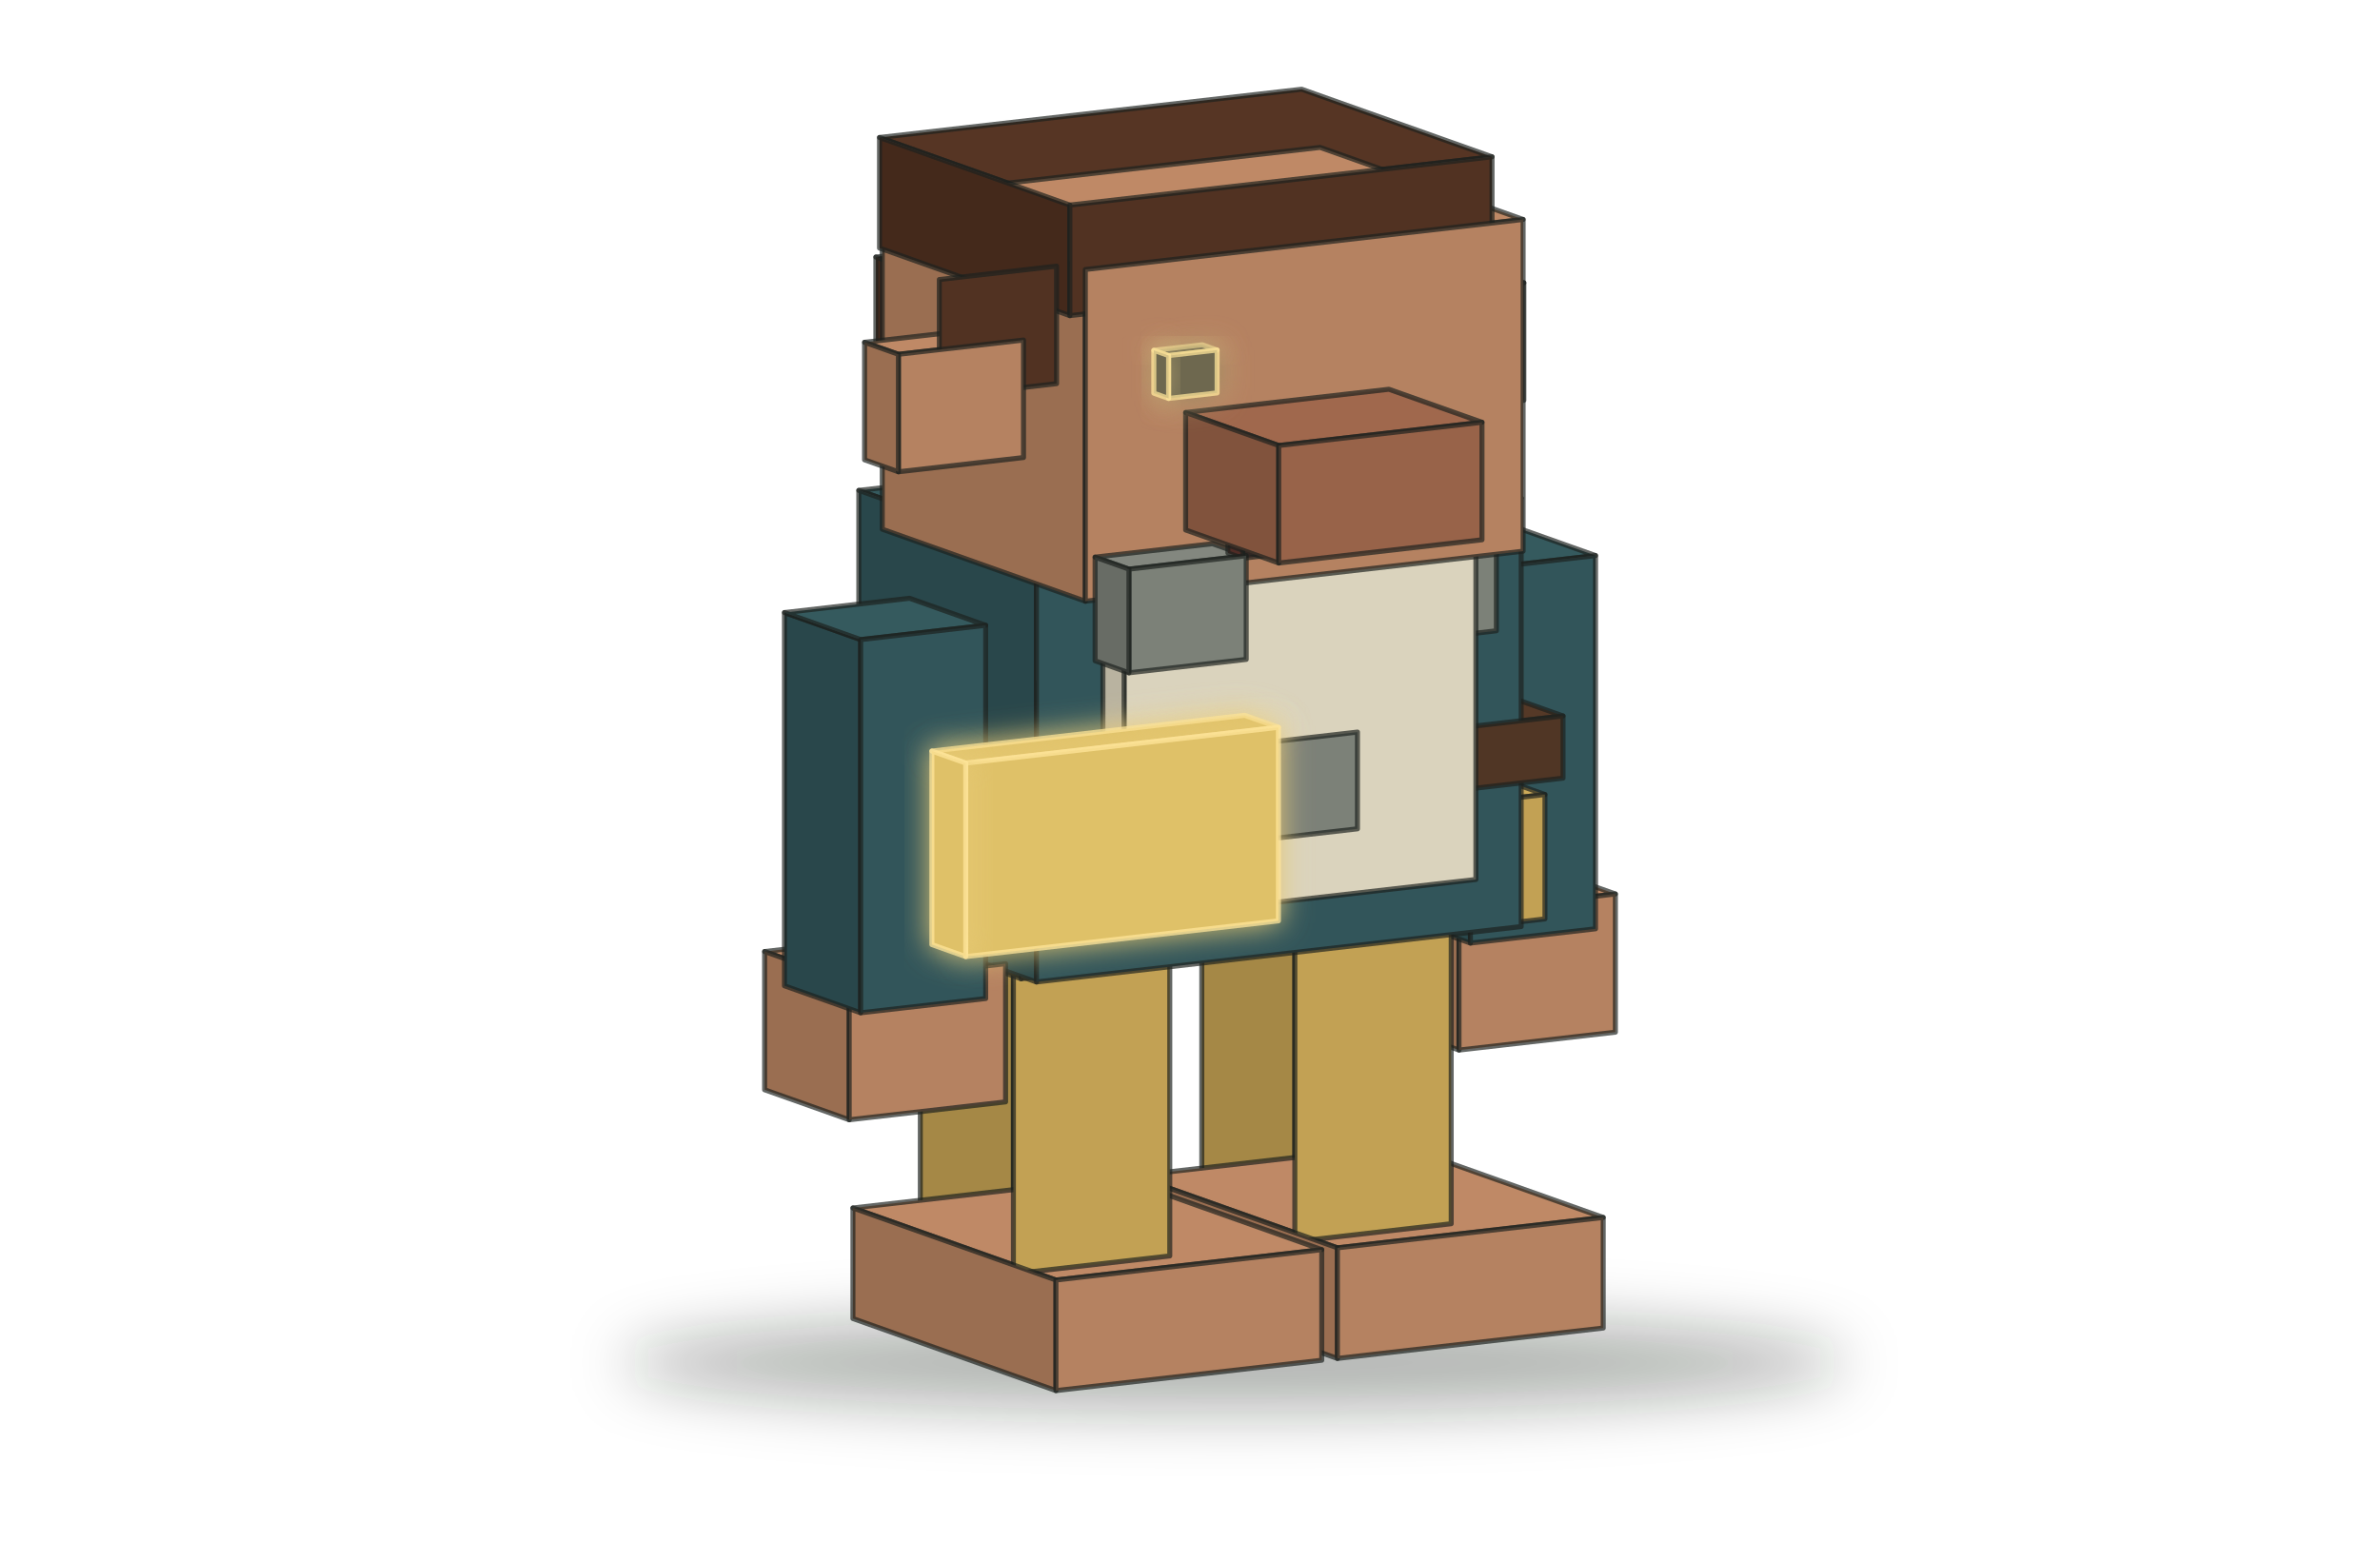
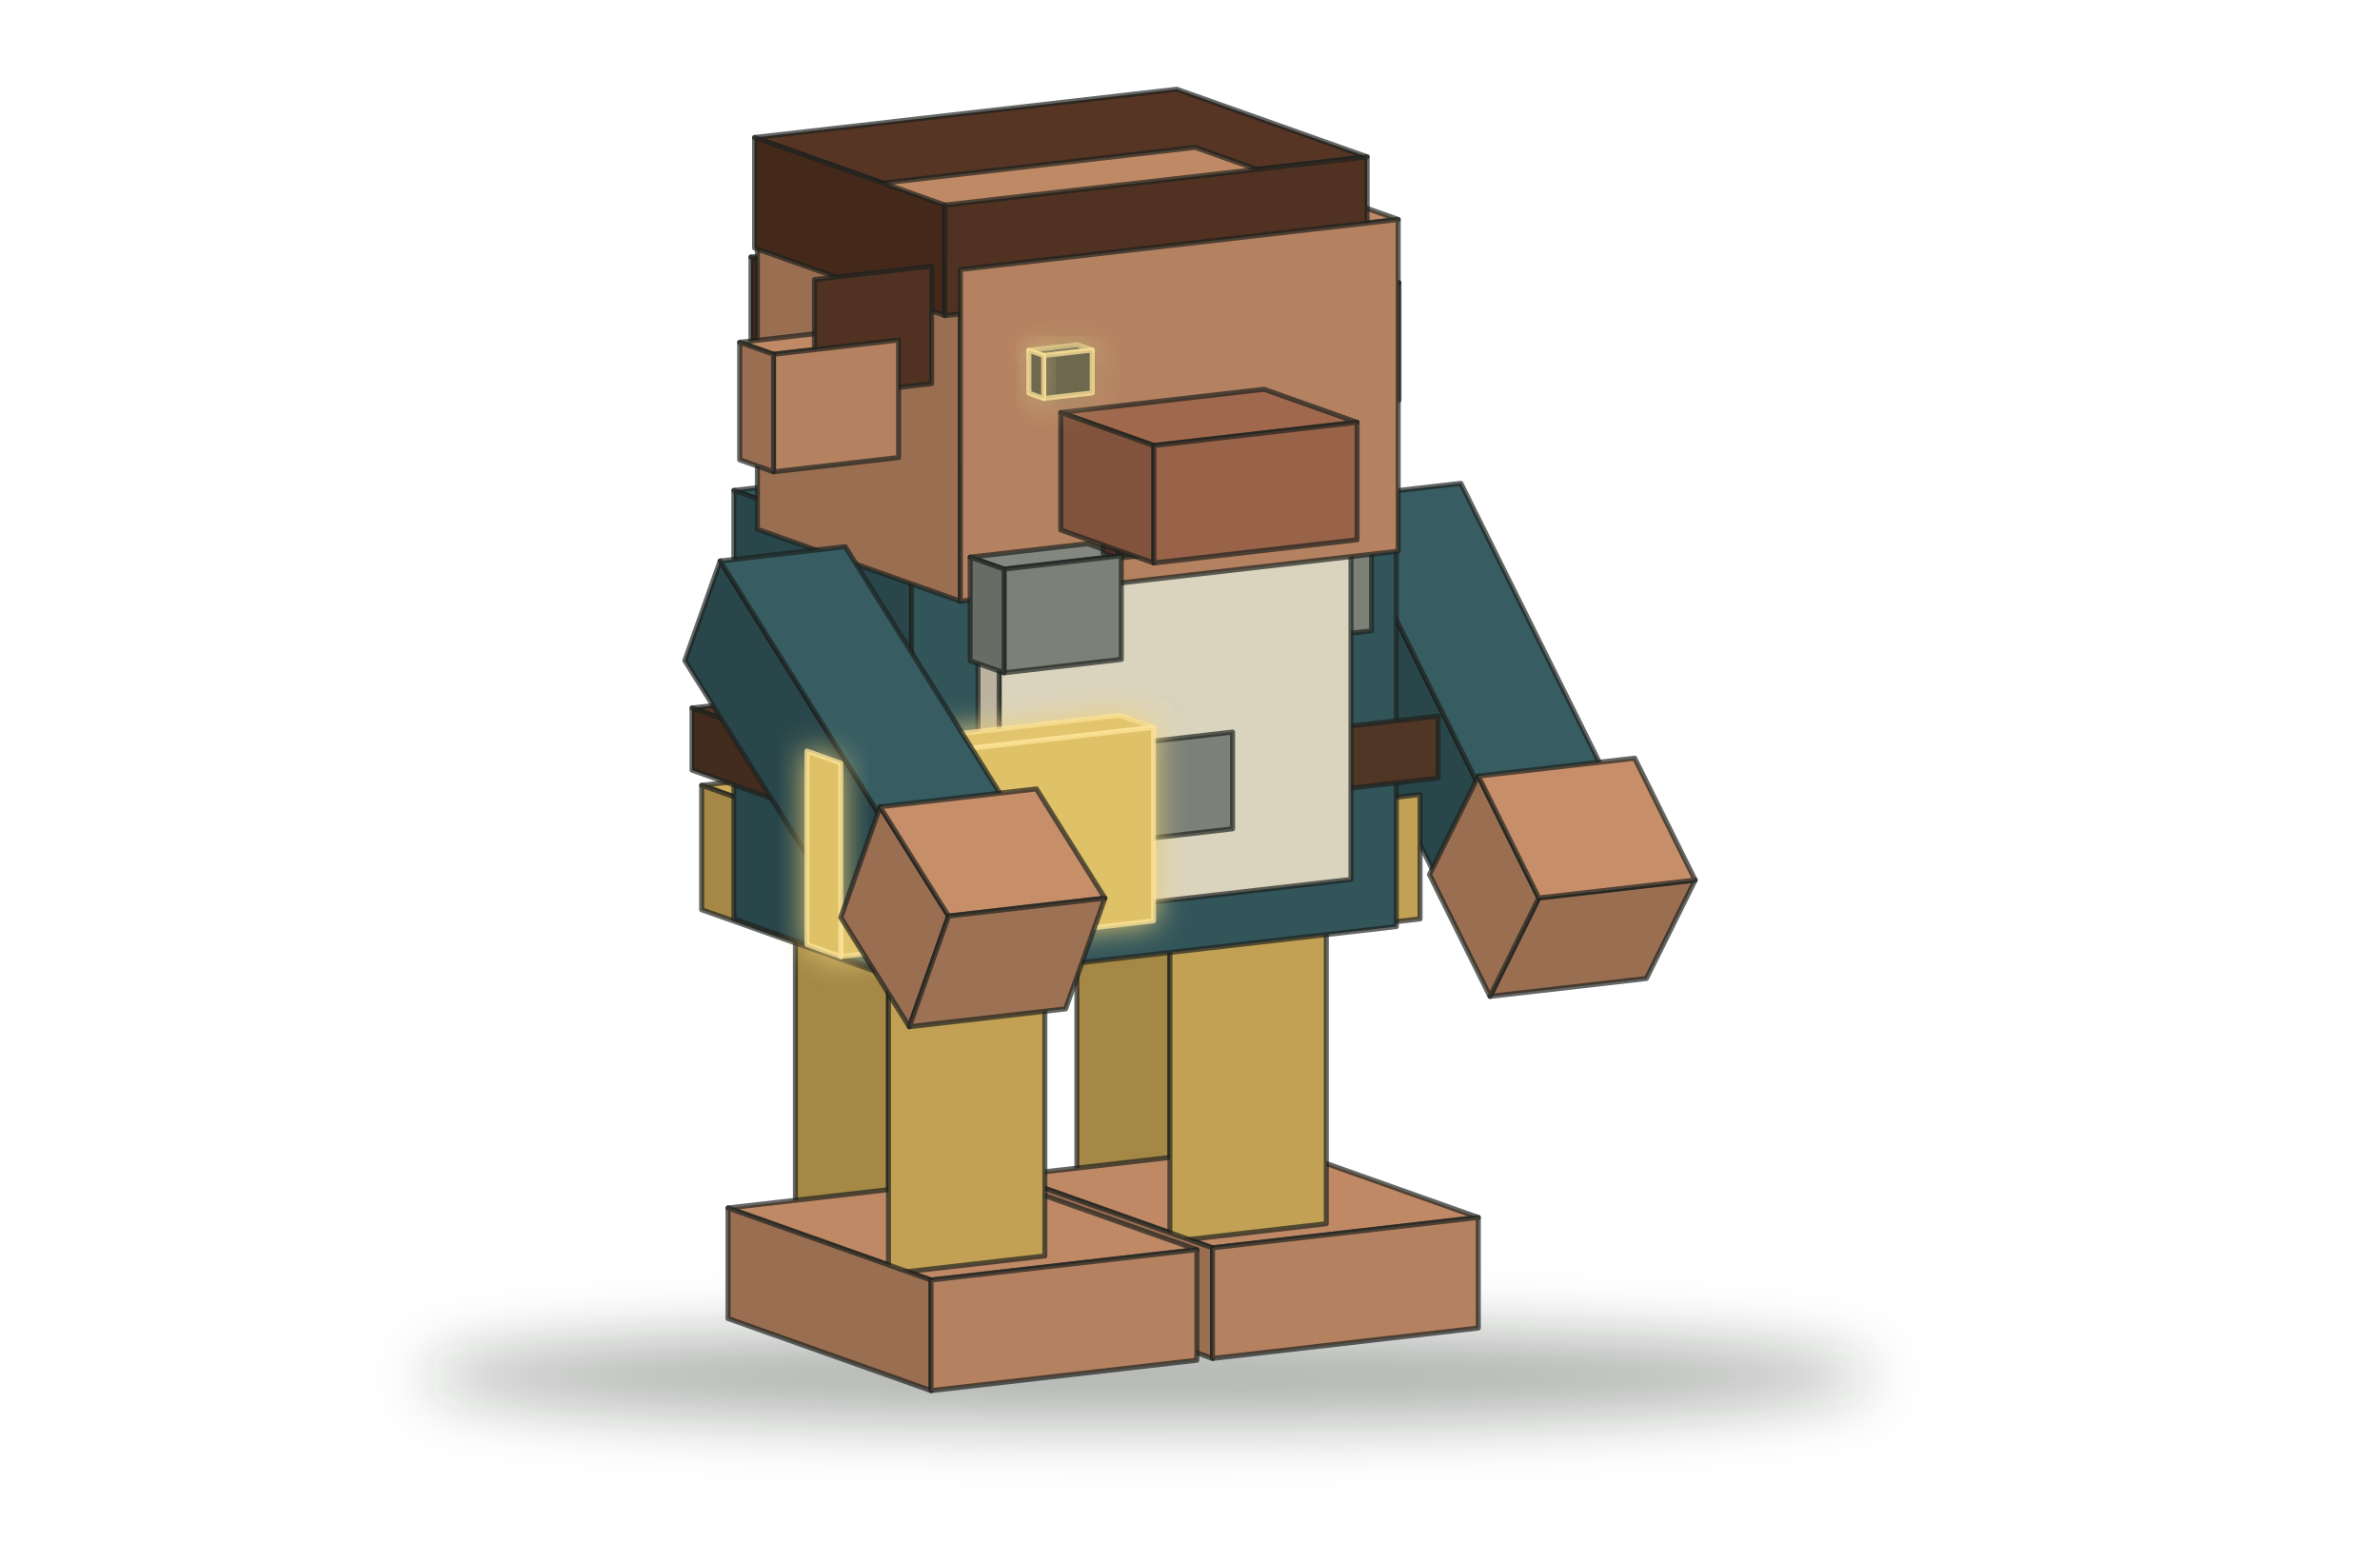
<svg xmlns="http://www.w3.org/2000/svg" width="640" height="420" viewBox="0 0 640 420" role="img" aria-labelledby="portrait-title">
  <defs>
    <filter id="portrait-glow" x="-80%" y="-80%" width="260%" height="260%">
      <feGaussianBlur stdDeviation="4" result="blur" />
      <feMerge>
        <feMergeNode in="blur" />
        <feMergeNode in="SourceGraphic" />
      </feMerge>
    </filter>
    <filter id="portrait-shadow" x="-40%" y="-80%" width="180%" height="260%">
      <feGaussianBlur stdDeviation="8" />
    </filter>
  </defs>
-   <ellipse cx="331.94" cy="366.50" rx="164.72" ry="13" fill="#0c120f" opacity=".32" filter="url(#portrait-shadow)" />
+   <ellipse cx="308.60" cy="370.14" rx="195.62" ry="13" fill="#0c120f" opacity=".32" filter="url(#portrait-shadow)" />
  <g>
-     <polygon points="434.39,240.43 411.64,232.35 369.59,237.16 392.34,245.23" fill="#bf8966" stroke="#1c211e" stroke-opacity=".68" stroke-width="1.35" stroke-linejoin="round" vector-effect="non-scaling-stroke" />
-     <polygon points="392.34,282.41 392.34,245.23 369.59,237.16 369.59,274.34" fill="#9a6e51" stroke="#1c211e" stroke-opacity=".68" stroke-width="1.35" stroke-linejoin="round" vector-effect="non-scaling-stroke" />
-     <polygon points="434.39,277.60 434.39,240.43 392.34,245.23 392.34,282.41" fill="#b58261" stroke="#1c211e" stroke-opacity=".68" stroke-width="1.35" stroke-linejoin="round" vector-effect="non-scaling-stroke" />
-     <polygon points="395.41,253.64 395.41,153.27 374.94,146.00 374.94,246.38" fill="#29474b" stroke="#1c211e" stroke-opacity=".68" stroke-width="1.35" stroke-linejoin="round" vector-effect="non-scaling-stroke" />
-     <polygon points="429.05,149.42 408.57,142.15 374.94,146.00 395.41,153.27" fill="#355a5e" stroke="#1c211e" stroke-opacity=".68" stroke-width="1.35" stroke-linejoin="round" vector-effect="non-scaling-stroke" />
-     <polygon points="390.24,239.90 365.22,231.02 323.17,235.82 348.19,244.71" fill="#ccaa59" stroke="#1c211e" stroke-opacity=".68" stroke-width="1.35" stroke-linejoin="round" vector-effect="non-scaling-stroke" />
-     <polygon points="429.05,249.80 429.05,149.42 395.41,153.27 395.41,253.64" fill="#32555a" stroke="#1c211e" stroke-opacity=".68" stroke-width="1.35" stroke-linejoin="round" vector-effect="non-scaling-stroke" />
-     <polygon points="348.19,333.93 348.19,244.71 323.17,235.82 323.17,325.05" fill="#a58846" stroke="#1c211e" stroke-opacity=".68" stroke-width="1.35" stroke-linejoin="round" vector-effect="non-scaling-stroke" />
-     <polygon points="431.12,327.43 376.52,308.05 305.04,316.23 359.64,335.60" fill="#bf8966" stroke="#1c211e" stroke-opacity=".68" stroke-width="1.35" stroke-linejoin="round" vector-effect="non-scaling-stroke" />
-     <polygon points="390.24,329.12 390.24,239.90 348.19,244.71 348.19,333.93" fill="#c2a154" stroke="#1c211e" stroke-opacity=".68" stroke-width="1.35" stroke-linejoin="round" vector-effect="non-scaling-stroke" />
-     <polygon points="359.64,365.35 359.64,335.60 305.04,316.23 305.04,345.97" fill="#9a6e51" stroke="#1c211e" stroke-opacity=".68" stroke-width="1.35" stroke-linejoin="round" vector-effect="non-scaling-stroke" />
-     <polygon points="409.78,76.06 400.68,72.83 367.04,76.68 376.14,79.91" fill="#bf8966" stroke="#1c211e" stroke-opacity=".68" stroke-width="1.35" stroke-linejoin="round" vector-effect="non-scaling-stroke" />
-     <polygon points="397.65,58.60 380.59,52.54 349.05,56.15 366.11,62.20" fill="#563524" stroke="#1c211e" stroke-opacity=".68" stroke-width="1.35" stroke-linejoin="round" vector-effect="non-scaling-stroke" />
-     <polygon points="409.78,107.66 409.78,76.06 376.14,79.91 376.14,111.51" fill="#b58261" stroke="#1c211e" stroke-opacity=".68" stroke-width="1.35" stroke-linejoin="round" vector-effect="non-scaling-stroke" />
-     <polygon points="376.14,111.51 376.14,79.91 367.04,76.68 367.04,108.28" fill="#9a6e51" stroke="#1c211e" stroke-opacity=".68" stroke-width="1.35" stroke-linejoin="round" vector-effect="non-scaling-stroke" />
-     <polygon points="415.45,213.68 363.13,195.11 222.27,211.21 274.60,229.79" fill="#ccaa59" stroke="#1c211e" stroke-opacity=".68" stroke-width="1.35" stroke-linejoin="round" vector-effect="non-scaling-stroke" />
-     <polygon points="366.11,93.80 366.11,62.20 349.05,56.15 349.05,87.75" fill="#44291b" stroke="#1c211e" stroke-opacity=".68" stroke-width="1.35" stroke-linejoin="round" vector-effect="non-scaling-stroke" />
-     <polygon points="420.31,192.55 366.85,173.57 219.69,190.40 273.15,209.37" fill="#553927" stroke="#1c211e" stroke-opacity=".68" stroke-width="1.35" stroke-linejoin="round" vector-effect="non-scaling-stroke" />
-     <polygon points="397.65,90.20 397.65,58.60 366.11,62.20 366.11,93.80" fill="#513222" stroke="#1c211e" stroke-opacity=".68" stroke-width="1.35" stroke-linejoin="round" vector-effect="non-scaling-stroke" />
-     <polygon points="314.56,248.55 289.53,239.67 247.48,244.48 272.51,253.36" fill="#ccaa59" stroke="#1c211e" stroke-opacity=".68" stroke-width="1.35" stroke-linejoin="round" vector-effect="non-scaling-stroke" />
-     <polygon points="272.51,342.58 272.51,253.36 247.48,244.48 247.48,333.70" fill="#a58846" stroke="#1c211e" stroke-opacity=".68" stroke-width="1.35" stroke-linejoin="round" vector-effect="non-scaling-stroke" />
-     <polygon points="355.43,336.09 300.84,316.71 229.36,324.88 283.95,344.26" fill="#bf8966" stroke="#1c211e" stroke-opacity=".68" stroke-width="1.35" stroke-linejoin="round" vector-effect="non-scaling-stroke" />
-     <polygon points="409.06,133.95 361.29,116.99 230.94,131.89 278.71,148.85" fill="#355a5e" stroke="#1c211e" stroke-opacity=".68" stroke-width="1.35" stroke-linejoin="round" vector-effect="non-scaling-stroke" />
-     <polygon points="431.12,357.17 431.12,327.43 359.64,335.60 359.64,365.35" fill="#b58261" stroke="#1c211e" stroke-opacity=".68" stroke-width="1.35" stroke-linejoin="round" vector-effect="non-scaling-stroke" />
-     <polygon points="314.56,337.78 314.56,248.55 272.51,253.36 272.51,342.58" fill="#c2a154" stroke="#1c211e" stroke-opacity=".68" stroke-width="1.35" stroke-linejoin="round" vector-effect="non-scaling-stroke" />
-     <polygon points="283.95,374.00 283.95,344.26 229.36,324.88 229.36,354.62" fill="#9a6e51" stroke="#1c211e" stroke-opacity=".68" stroke-width="1.35" stroke-linejoin="round" vector-effect="non-scaling-stroke" />
-     <polygon points="401.22,42.17 350.03,24.00 236.51,36.98 287.69,55.15" fill="#563524" stroke="#1c211e" stroke-opacity=".68" stroke-width="1.35" stroke-linejoin="round" vector-effect="non-scaling-stroke" />
-     <polygon points="274.60,263.24 274.60,229.79 222.27,211.21 222.27,244.67" fill="#a58846" stroke="#1c211e" stroke-opacity=".68" stroke-width="1.35" stroke-linejoin="round" vector-effect="non-scaling-stroke" />
-     <polygon points="270.41,259.18 247.66,251.10 205.61,255.91 228.36,263.98" fill="#bf8966" stroke="#1c211e" stroke-opacity=".68" stroke-width="1.35" stroke-linejoin="round" vector-effect="non-scaling-stroke" />
-     <polygon points="409.58,59.02 354.98,39.64 237.25,53.10 291.85,72.48" fill="#bf8966" stroke="#1c211e" stroke-opacity=".68" stroke-width="1.35" stroke-linejoin="round" vector-effect="non-scaling-stroke" />
-     <polygon points="415.45,247.14 415.45,213.68 274.60,229.79 274.60,263.24" fill="#c2a154" stroke="#1c211e" stroke-opacity=".68" stroke-width="1.35" stroke-linejoin="round" vector-effect="non-scaling-stroke" />
-     <polygon points="278.71,264.10 278.71,148.85 230.94,131.89 230.94,247.14" fill="#29474b" stroke="#1c211e" stroke-opacity=".68" stroke-width="1.35" stroke-linejoin="round" vector-effect="non-scaling-stroke" />
-     <polygon points="273.15,226.10 273.15,209.37 219.69,190.40 219.69,207.13" fill="#432c1e" stroke="#1c211e" stroke-opacity=".68" stroke-width="1.35" stroke-linejoin="round" vector-effect="non-scaling-stroke" />
-     <polygon points="409.06,249.20 409.06,133.95 278.71,148.85 278.71,264.10" fill="#32555a" stroke="#1c211e" stroke-opacity=".68" stroke-width="1.35" stroke-linejoin="round" vector-effect="non-scaling-stroke" />
-     <polygon points="228.36,301.16 228.36,263.98 205.61,255.91 205.61,293.09" fill="#9a6e51" stroke="#1c211e" stroke-opacity=".68" stroke-width="1.35" stroke-linejoin="round" vector-effect="non-scaling-stroke" />
-     <polygon points="402.39,141.77 393.29,138.54 361.76,142.14 370.86,145.37" fill="#83877f" stroke="#1c211e" stroke-opacity=".68" stroke-width="1.35" stroke-linejoin="round" vector-effect="non-scaling-stroke" />
-     <polygon points="420.31,209.28 420.31,192.55 273.15,209.37 273.15,226.10" fill="#503625" stroke="#1c211e" stroke-opacity=".68" stroke-width="1.35" stroke-linejoin="round" vector-effect="non-scaling-stroke" />
-     <polygon points="402.39,169.65 402.39,141.77 370.86,145.37 370.86,173.26" fill="#7c8178" stroke="#1c211e" stroke-opacity=".68" stroke-width="1.35" stroke-linejoin="round" vector-effect="non-scaling-stroke" />
-     <polygon points="370.86,173.26 370.86,145.37 361.76,142.14 361.76,170.03" fill="#686c65" stroke="#1c211e" stroke-opacity=".68" stroke-width="1.35" stroke-linejoin="round" vector-effect="non-scaling-stroke" />
-     <polygon points="270.41,296.35 270.41,259.18 228.36,263.98 228.36,301.16" fill="#b58261" stroke="#1c211e" stroke-opacity=".68" stroke-width="1.35" stroke-linejoin="round" vector-effect="non-scaling-stroke" />
-     <polygon points="365.03,196.89 358.21,194.47 332.98,197.35 339.80,199.78" fill="#83877f" stroke="#1c211e" stroke-opacity=".68" stroke-width="1.35" stroke-linejoin="round" vector-effect="non-scaling-stroke" />
-     <polygon points="284.12,71.58 267.06,65.52 235.53,69.13 252.59,75.18" fill="#563524" stroke="#1c211e" stroke-opacity=".68" stroke-width="1.35" stroke-linejoin="round" vector-effect="non-scaling-stroke" />
-     <polygon points="231.43,272.39 231.43,172.02 210.95,164.75 210.95,265.13" fill="#29474b" stroke="#1c211e" stroke-opacity=".68" stroke-width="1.35" stroke-linejoin="round" vector-effect="non-scaling-stroke" />
-     <polygon points="396.88,236.53 396.88,143.59 302.27,154.40 302.27,247.34" fill="#dad3bd" stroke="#1c211e" stroke-opacity=".68" stroke-width="1.35" stroke-linejoin="round" vector-effect="non-scaling-stroke" />
-     <polygon points="265.06,168.17 244.59,160.90 210.95,164.75 231.43,172.02" fill="#355a5e" stroke="#1c211e" stroke-opacity=".68" stroke-width="1.35" stroke-linejoin="round" vector-effect="non-scaling-stroke" />
-     <polygon points="365.03,222.91 365.03,196.89 339.80,199.78 339.80,225.80" fill="#7c8178" stroke="#1c211e" stroke-opacity=".68" stroke-width="1.35" stroke-linejoin="round" vector-effect="non-scaling-stroke" />
-     <polygon points="339.80,225.80 339.80,199.78 332.98,197.35 332.98,223.38" fill="#686c65" stroke="#1c211e" stroke-opacity=".68" stroke-width="1.35" stroke-linejoin="round" vector-effect="non-scaling-stroke" />
-     <polygon points="355.43,365.83 355.43,336.09 283.95,344.26 283.95,374.00" fill="#b58261" stroke="#1c211e" stroke-opacity=".68" stroke-width="1.35" stroke-linejoin="round" vector-effect="non-scaling-stroke" />
-     <polygon points="396.88,143.59 391.19,141.57 296.58,152.38 302.27,154.40" fill="#e5dec6" stroke="#1c211e" stroke-opacity=".68" stroke-width="1.35" stroke-linejoin="round" vector-effect="non-scaling-stroke" />
-     <polygon points="252.59,106.78 252.59,75.18 235.53,69.13 235.53,100.73" fill="#44291b" stroke="#1c211e" stroke-opacity=".68" stroke-width="1.35" stroke-linejoin="round" vector-effect="non-scaling-stroke" />
-     <polygon points="291.85,161.70 291.85,72.48 237.25,53.10 237.25,142.33" fill="#9a6e51" stroke="#1c211e" stroke-opacity=".68" stroke-width="1.35" stroke-linejoin="round" vector-effect="non-scaling-stroke" />
-     <polygon points="287.69,84.89 287.69,55.15 236.51,36.98 236.51,66.72" fill="#44291b" stroke="#1c211e" stroke-opacity=".68" stroke-width="1.35" stroke-linejoin="round" vector-effect="non-scaling-stroke" />
-     <polygon points="265.06,268.55 265.06,168.17 231.43,172.02 231.43,272.39" fill="#32555a" stroke="#1c211e" stroke-opacity=".68" stroke-width="1.35" stroke-linejoin="round" vector-effect="non-scaling-stroke" />
-     <polygon points="394.56,86.45 390.58,85.04 377.55,86.53 381.53,87.94" fill="#6e684f" stroke="#ffe59a" stroke-opacity=".74" stroke-width="1.35" stroke-linejoin="round" vector-effect="non-scaling-stroke" filter="url(#portrait-glow)" />
-     <polygon points="275.23,91.45 266.13,88.22 232.49,92.06 241.59,95.29" fill="#bf8966" stroke="#1c211e" stroke-opacity=".68" stroke-width="1.35" stroke-linejoin="round" vector-effect="non-scaling-stroke" />
-     <polygon points="394.56,97.97 394.56,86.45 381.53,87.94 381.53,99.46" fill="#6e684f" stroke="#ffe59a" stroke-opacity=".74" stroke-width="1.35" stroke-linejoin="round" vector-effect="non-scaling-stroke" filter="url(#portrait-glow)" />
-     <polygon points="381.53,99.46 381.53,87.94 377.55,86.53 377.55,98.05" fill="#6e684f" stroke="#ffe59a" stroke-opacity=".74" stroke-width="1.35" stroke-linejoin="round" vector-effect="non-scaling-stroke" filter="url(#portrait-glow)" />
-     <polygon points="284.12,103.18 284.12,71.58 252.59,75.18 252.59,106.78" fill="#513222" stroke="#1c211e" stroke-opacity=".68" stroke-width="1.35" stroke-linejoin="round" vector-effect="non-scaling-stroke" />
-     <polygon points="275.23,123.05 275.23,91.45 241.59,95.29 241.59,126.89" fill="#b58261" stroke="#1c211e" stroke-opacity=".68" stroke-width="1.35" stroke-linejoin="round" vector-effect="non-scaling-stroke" />
-     <polygon points="241.59,126.89 241.59,95.29 232.49,92.06 232.49,123.67" fill="#9a6e51" stroke="#1c211e" stroke-opacity=".68" stroke-width="1.35" stroke-linejoin="round" vector-effect="non-scaling-stroke" />
-     <polygon points="401.22,71.91 401.22,42.17 287.69,55.15 287.69,84.89" fill="#513222" stroke="#1c211e" stroke-opacity=".68" stroke-width="1.35" stroke-linejoin="round" vector-effect="non-scaling-stroke" />
-     <polygon points="376.23,136.97 372.25,135.56 330.20,140.37 334.18,141.78" fill="#653932" stroke="#1c211e" stroke-opacity=".68" stroke-width="1.35" stroke-linejoin="round" vector-effect="non-scaling-stroke" />
-     <polygon points="409.58,148.24 409.58,59.02 291.85,72.48 291.85,161.70" fill="#b58261" stroke="#1c211e" stroke-opacity=".68" stroke-width="1.35" stroke-linejoin="round" vector-effect="non-scaling-stroke" />
-     <polygon points="376.23,145.34 376.23,136.97 334.18,141.78 334.18,150.14" fill="#60362f" stroke="#1c211e" stroke-opacity=".68" stroke-width="1.35" stroke-linejoin="round" vector-effect="non-scaling-stroke" />
-     <polygon points="302.27,247.34 302.27,154.40 296.58,152.38 296.58,245.33" fill="#b9b3a0" stroke="#1c211e" stroke-opacity=".68" stroke-width="1.35" stroke-linejoin="round" vector-effect="non-scaling-stroke" />
-     <polygon points="335.12,149.46 326.02,146.23 294.48,149.84 303.58,153.07" fill="#83877f" stroke="#1c211e" stroke-opacity=".68" stroke-width="1.35" stroke-linejoin="round" vector-effect="non-scaling-stroke" />
-     <polygon points="334.18,150.14 334.18,141.78 330.20,140.37 330.20,148.73" fill="#502c26" stroke="#1c211e" stroke-opacity=".68" stroke-width="1.35" stroke-linejoin="round" vector-effect="non-scaling-stroke" />
-     <polygon points="335.12,177.34 335.12,149.46 303.58,153.07 303.58,180.95" fill="#7c8178" stroke="#1c211e" stroke-opacity=".68" stroke-width="1.35" stroke-linejoin="round" vector-effect="non-scaling-stroke" />
-     <polygon points="303.58,180.95 303.58,153.07 294.48,149.84 294.48,177.72" fill="#686c65" stroke="#1c211e" stroke-opacity=".68" stroke-width="1.35" stroke-linejoin="round" vector-effect="non-scaling-stroke" />
-     <polygon points="398.52,113.57 373.49,104.69 318.83,110.94 343.86,119.82" fill="#a0684d" stroke="#1c211e" stroke-opacity=".68" stroke-width="1.35" stroke-linejoin="round" vector-effect="non-scaling-stroke" />
-     <polygon points="343.78,195.61 334.69,192.38 250.59,202.00 259.69,205.23" fill="#dfc167" stroke="#ffe59a" stroke-opacity=".74" stroke-width="1.35" stroke-linejoin="round" vector-effect="non-scaling-stroke" filter="url(#portrait-glow)" />
-     <polygon points="343.78,247.66 343.78,195.61 259.69,205.23 259.69,257.27" fill="#dfc167" stroke="#ffe59a" stroke-opacity=".74" stroke-width="1.35" stroke-linejoin="round" vector-effect="non-scaling-stroke" filter="url(#portrait-glow)" />
-     <polygon points="343.86,151.42 343.86,119.82 318.83,110.94 318.83,142.54" fill="#81533d" stroke="#1c211e" stroke-opacity=".68" stroke-width="1.35" stroke-linejoin="round" vector-effect="non-scaling-stroke" />
-     <polygon points="327.29,94.14 323.31,92.73 310.27,94.22 314.25,95.63" fill="#6e684f" stroke="#ffe59a" stroke-opacity=".74" stroke-width="1.35" stroke-linejoin="round" vector-effect="non-scaling-stroke" filter="url(#portrait-glow)" />
-     <polygon points="327.29,105.67 327.29,94.14 314.25,95.63 314.25,107.16" fill="#6e684f" stroke="#ffe59a" stroke-opacity=".74" stroke-width="1.35" stroke-linejoin="round" vector-effect="non-scaling-stroke" filter="url(#portrait-glow)" />
-     <polygon points="314.25,107.16 314.25,95.63 310.27,94.22 310.27,105.74" fill="#6e684f" stroke="#ffe59a" stroke-opacity=".74" stroke-width="1.35" stroke-linejoin="round" vector-effect="non-scaling-stroke" filter="url(#portrait-glow)" />
-     <polygon points="398.52,145.17 398.52,113.57 343.86,119.82 343.86,151.42" fill="#986349" stroke="#1c211e" stroke-opacity=".68" stroke-width="1.35" stroke-linejoin="round" vector-effect="non-scaling-stroke" />
-     <polygon points="259.69,257.27 259.69,205.23 250.59,202.00 250.59,254.04" fill="#dfc167" stroke="#ffe59a" stroke-opacity=".74" stroke-width="1.35" stroke-linejoin="round" vector-effect="non-scaling-stroke" filter="url(#portrait-glow)" />
+     <polygon points="356.65,239.90 331.63,231.02 289.58,235.82 314.60,244.71" fill="#ccaa59" stroke="#1c211e" stroke-opacity=".68" stroke-width="1.35" stroke-linejoin="round" vector-effect="non-scaling-stroke" />
+     <polygon points="314.60,333.93 314.60,244.71 289.58,235.82 289.58,325.05" fill="#a58846" stroke="#1c211e" stroke-opacity=".68" stroke-width="1.35" stroke-linejoin="round" vector-effect="non-scaling-stroke" />
+     <polygon points="397.53,327.43 342.93,308.05 271.45,316.23 326.05,335.60" fill="#bf8966" stroke="#1c211e" stroke-opacity=".68" stroke-width="1.35" stroke-linejoin="round" vector-effect="non-scaling-stroke" />
+     <polygon points="356.65,329.12 356.65,239.90 314.60,244.71 314.60,333.93" fill="#c2a154" stroke="#1c211e" stroke-opacity=".68" stroke-width="1.35" stroke-linejoin="round" vector-effect="non-scaling-stroke" />
+     <polygon points="326.05,365.35 326.05,335.60 271.45,316.23 271.45,345.97" fill="#9a6e51" stroke="#1c211e" stroke-opacity=".68" stroke-width="1.35" stroke-linejoin="round" vector-effect="non-scaling-stroke" />
+     <polygon points="376.19,76.06 367.09,72.83 333.45,76.68 342.55,79.91" fill="#bf8966" stroke="#1c211e" stroke-opacity=".68" stroke-width="1.35" stroke-linejoin="round" vector-effect="non-scaling-stroke" />
+     <polygon points="364.06,58.60 347.00,52.54 315.46,56.15 332.52,62.20" fill="#563524" stroke="#1c211e" stroke-opacity=".68" stroke-width="1.35" stroke-linejoin="round" vector-effect="non-scaling-stroke" />
+     <polygon points="376.19,107.66 376.19,76.06 342.55,79.91 342.55,111.51" fill="#b58261" stroke="#1c211e" stroke-opacity=".68" stroke-width="1.35" stroke-linejoin="round" vector-effect="non-scaling-stroke" />
+     <polygon points="342.55,111.51 342.55,79.91 333.45,76.68 333.45,108.28" fill="#9a6e51" stroke="#1c211e" stroke-opacity=".68" stroke-width="1.35" stroke-linejoin="round" vector-effect="non-scaling-stroke" />
+     <polygon points="381.86,213.68 329.54,195.11 188.68,211.21 241.01,229.79" fill="#ccaa59" stroke="#1c211e" stroke-opacity=".68" stroke-width="1.35" stroke-linejoin="round" vector-effect="non-scaling-stroke" />
+     <polygon points="332.52,93.80 332.52,62.20 315.46,56.15 315.46,87.75" fill="#44291b" stroke="#1c211e" stroke-opacity=".68" stroke-width="1.35" stroke-linejoin="round" vector-effect="non-scaling-stroke" />
+     <polygon points="386.72,192.55 333.26,173.57 186.10,190.40 239.56,209.37" fill="#553927" stroke="#1c211e" stroke-opacity=".68" stroke-width="1.35" stroke-linejoin="round" vector-effect="non-scaling-stroke" />
+     <polygon points="364.06,90.20 364.06,58.60 332.52,62.20 332.52,93.80" fill="#513222" stroke="#1c211e" stroke-opacity=".68" stroke-width="1.35" stroke-linejoin="round" vector-effect="non-scaling-stroke" />
+     <polygon points="403.12,222.36 359.20,133.84 347.38,157.67 391.31,246.19" fill="#29474b" stroke="#1c211e" stroke-opacity=".68" stroke-width="1.35" stroke-linejoin="round" vector-effect="non-scaling-stroke" />
+     <polygon points="280.97,248.55 255.94,239.67 213.89,244.48 238.92,253.36" fill="#ccaa59" stroke="#1c211e" stroke-opacity=".68" stroke-width="1.35" stroke-linejoin="round" vector-effect="non-scaling-stroke" />
+     <polygon points="436.76,218.51 392.84,129.99 359.20,133.84 403.12,222.36" fill="#375d62" stroke="#1c211e" stroke-opacity=".68" stroke-width="1.35" stroke-linejoin="round" vector-effect="non-scaling-stroke" />
+     <polygon points="238.92,342.58 238.92,253.36 213.89,244.48 213.89,333.70" fill="#a58846" stroke="#1c211e" stroke-opacity=".68" stroke-width="1.35" stroke-linejoin="round" vector-effect="non-scaling-stroke" />
+     <polygon points="321.84,336.09 267.25,316.71 195.77,324.88 250.36,344.26" fill="#bf8966" stroke="#1c211e" stroke-opacity=".68" stroke-width="1.35" stroke-linejoin="round" vector-effect="non-scaling-stroke" />
+     <polygon points="375.47,133.95 327.70,116.99 197.35,131.89 245.12,148.85" fill="#355a5e" stroke="#1c211e" stroke-opacity=".68" stroke-width="1.35" stroke-linejoin="round" vector-effect="non-scaling-stroke" />
+     <polygon points="397.53,357.17 397.53,327.43 326.05,335.60 326.05,365.35" fill="#b58261" stroke="#1c211e" stroke-opacity=".68" stroke-width="1.35" stroke-linejoin="round" vector-effect="non-scaling-stroke" />
+     <polygon points="280.97,337.78 280.97,248.55 238.92,253.36 238.92,342.58" fill="#c2a154" stroke="#1c211e" stroke-opacity=".68" stroke-width="1.35" stroke-linejoin="round" vector-effect="non-scaling-stroke" />
+     <polygon points="436.76,218.51 403.12,222.36 391.31,246.19 424.95,242.34" fill="#29474b" stroke="#1c211e" stroke-opacity=".68" stroke-width="1.35" stroke-linejoin="round" vector-effect="non-scaling-stroke" />
+     <polygon points="250.36,374.00 250.36,344.26 195.77,324.88 195.77,354.62" fill="#9a6e51" stroke="#1c211e" stroke-opacity=".68" stroke-width="1.35" stroke-linejoin="round" vector-effect="non-scaling-stroke" />
+     <polygon points="367.63,42.17 316.44,24.00 202.92,36.98 254.10,55.15" fill="#563524" stroke="#1c211e" stroke-opacity=".68" stroke-width="1.35" stroke-linejoin="round" vector-effect="non-scaling-stroke" />
+     <polygon points="241.01,263.24 241.01,229.79 188.68,211.21 188.68,244.67" fill="#a58846" stroke="#1c211e" stroke-opacity=".68" stroke-width="1.35" stroke-linejoin="round" vector-effect="non-scaling-stroke" />
+     <polygon points="375.99,59.02 321.39,39.64 203.66,53.10 258.26,72.48" fill="#bf8966" stroke="#1c211e" stroke-opacity=".68" stroke-width="1.35" stroke-linejoin="round" vector-effect="non-scaling-stroke" />
+     <polygon points="381.86,247.14 381.86,213.68 241.01,229.79 241.01,263.24" fill="#c2a154" stroke="#1c211e" stroke-opacity=".68" stroke-width="1.35" stroke-linejoin="round" vector-effect="non-scaling-stroke" />
+     <polygon points="245.12,264.10 245.12,148.85 197.35,131.89 197.35,247.14" fill="#29474b" stroke="#1c211e" stroke-opacity=".68" stroke-width="1.35" stroke-linejoin="round" vector-effect="non-scaling-stroke" />
+     <polygon points="239.56,226.10 239.56,209.37 186.10,190.40 186.10,207.13" fill="#432c1e" stroke="#1c211e" stroke-opacity=".68" stroke-width="1.35" stroke-linejoin="round" vector-effect="non-scaling-stroke" />
+     <polygon points="375.47,249.20 375.47,133.95 245.12,148.85 245.12,264.10" fill="#32555a" stroke="#1c211e" stroke-opacity=".68" stroke-width="1.35" stroke-linejoin="round" vector-effect="non-scaling-stroke" />
+     <polygon points="368.80,141.77 359.70,138.54 328.17,142.14 337.27,145.37" fill="#83877f" stroke="#1c211e" stroke-opacity=".68" stroke-width="1.35" stroke-linejoin="round" vector-effect="non-scaling-stroke" />
+     <polygon points="386.72,209.28 386.72,192.55 239.56,209.37 239.56,226.10" fill="#503625" stroke="#1c211e" stroke-opacity=".68" stroke-width="1.35" stroke-linejoin="round" vector-effect="non-scaling-stroke" />
+     <polygon points="368.80,169.65 368.80,141.77 337.27,145.37 337.27,173.26" fill="#7c8178" stroke="#1c211e" stroke-opacity=".68" stroke-width="1.35" stroke-linejoin="round" vector-effect="non-scaling-stroke" />
+     <polygon points="455.85,236.70 413.80,241.50 400.67,267.98 442.72,263.17" fill="#9a6e51" stroke="#1c211e" stroke-opacity=".68" stroke-width="1.35" stroke-linejoin="round" vector-effect="non-scaling-stroke" />
+     <polygon points="337.27,173.26 337.27,145.37 328.17,142.14 328.17,170.03" fill="#686c65" stroke="#1c211e" stroke-opacity=".68" stroke-width="1.35" stroke-linejoin="round" vector-effect="non-scaling-stroke" />
+     <polygon points="413.80,241.50 397.53,208.72 384.40,235.20 400.67,267.98" fill="#9a6e51" stroke="#1c211e" stroke-opacity=".68" stroke-width="1.35" stroke-linejoin="round" vector-effect="non-scaling-stroke" />
+     <polygon points="455.85,236.70 439.58,203.91 397.53,208.72 413.80,241.50" fill="#c68f6a" stroke="#1c211e" stroke-opacity=".68" stroke-width="1.35" stroke-linejoin="round" vector-effect="non-scaling-stroke" />
+     <polygon points="331.44,196.89 324.62,194.47 299.39,197.35 306.21,199.78" fill="#83877f" stroke="#1c211e" stroke-opacity=".68" stroke-width="1.35" stroke-linejoin="round" vector-effect="non-scaling-stroke" />
+     <polygon points="250.53,71.58 233.47,65.52 201.94,69.13 219.00,75.18" fill="#563524" stroke="#1c211e" stroke-opacity=".68" stroke-width="1.35" stroke-linejoin="round" vector-effect="non-scaling-stroke" />
+     <polygon points="363.29,236.53 363.29,143.59 268.68,154.40 268.68,247.34" fill="#dad3bd" stroke="#1c211e" stroke-opacity=".68" stroke-width="1.35" stroke-linejoin="round" vector-effect="non-scaling-stroke" />
+     <polygon points="331.44,222.91 331.44,196.89 306.21,199.78 306.21,225.80" fill="#7c8178" stroke="#1c211e" stroke-opacity=".68" stroke-width="1.35" stroke-linejoin="round" vector-effect="non-scaling-stroke" />
+     <polygon points="306.21,225.80 306.21,199.78 299.39,197.35 299.39,223.38" fill="#686c65" stroke="#1c211e" stroke-opacity=".68" stroke-width="1.35" stroke-linejoin="round" vector-effect="non-scaling-stroke" />
+     <polygon points="321.84,365.83 321.84,336.09 250.36,344.26 250.36,374.00" fill="#b58261" stroke="#1c211e" stroke-opacity=".68" stroke-width="1.35" stroke-linejoin="round" vector-effect="non-scaling-stroke" />
+     <polygon points="363.29,143.59 357.60,141.57 262.99,152.38 268.68,154.40" fill="#e5dec6" stroke="#1c211e" stroke-opacity=".68" stroke-width="1.35" stroke-linejoin="round" vector-effect="non-scaling-stroke" />
+     <polygon points="219.00,106.78 219.00,75.18 201.94,69.13 201.94,100.73" fill="#44291b" stroke="#1c211e" stroke-opacity=".68" stroke-width="1.35" stroke-linejoin="round" vector-effect="non-scaling-stroke" />
+     <polygon points="258.26,161.70 258.26,72.48 203.66,53.10 203.66,142.33" fill="#9a6e51" stroke="#1c211e" stroke-opacity=".68" stroke-width="1.35" stroke-linejoin="round" vector-effect="non-scaling-stroke" />
+     <polygon points="254.10,84.89 254.10,55.15 202.92,36.98 202.92,66.72" fill="#44291b" stroke="#1c211e" stroke-opacity=".68" stroke-width="1.35" stroke-linejoin="round" vector-effect="non-scaling-stroke" />
+     <polygon points="360.97,86.45 356.99,85.04 343.96,86.53 347.94,87.94" fill="#6e684f" stroke="#ffe59a" stroke-opacity=".74" stroke-width="1.35" stroke-linejoin="round" vector-effect="non-scaling-stroke" filter="url(#portrait-glow)" />
+     <polygon points="241.64,91.45 232.54,88.22 198.90,92.06 208.00,95.29" fill="#bf8966" stroke="#1c211e" stroke-opacity=".68" stroke-width="1.35" stroke-linejoin="round" vector-effect="non-scaling-stroke" />
+     <polygon points="360.97,97.97 360.97,86.45 347.94,87.94 347.94,99.46" fill="#6e684f" stroke="#ffe59a" stroke-opacity=".74" stroke-width="1.35" stroke-linejoin="round" vector-effect="non-scaling-stroke" filter="url(#portrait-glow)" />
+     <polygon points="347.94,99.46 347.94,87.94 343.96,86.53 343.96,98.05" fill="#6e684f" stroke="#ffe59a" stroke-opacity=".74" stroke-width="1.35" stroke-linejoin="round" vector-effect="non-scaling-stroke" filter="url(#portrait-glow)" />
+     <polygon points="250.53,103.18 250.53,71.58 219.00,75.18 219.00,106.78" fill="#513222" stroke="#1c211e" stroke-opacity=".68" stroke-width="1.35" stroke-linejoin="round" vector-effect="non-scaling-stroke" />
+     <polygon points="241.64,123.05 241.64,91.45 208.00,95.29 208.00,126.89" fill="#b58261" stroke="#1c211e" stroke-opacity=".68" stroke-width="1.35" stroke-linejoin="round" vector-effect="non-scaling-stroke" />
+     <polygon points="208.00,126.89 208.00,95.29 198.90,92.06 198.90,123.67" fill="#9a6e51" stroke="#1c211e" stroke-opacity=".68" stroke-width="1.35" stroke-linejoin="round" vector-effect="non-scaling-stroke" />
+     <polygon points="367.63,71.91 367.63,42.17 254.10,55.15 254.10,84.89" fill="#513222" stroke="#1c211e" stroke-opacity=".68" stroke-width="1.35" stroke-linejoin="round" vector-effect="non-scaling-stroke" />
+     <polygon points="342.64,136.97 338.66,135.56 296.61,140.37 300.59,141.78" fill="#653932" stroke="#1c211e" stroke-opacity=".68" stroke-width="1.35" stroke-linejoin="round" vector-effect="non-scaling-stroke" />
+     <polygon points="375.99,148.24 375.99,59.02 258.26,72.48 258.26,161.70" fill="#b58261" stroke="#1c211e" stroke-opacity=".68" stroke-width="1.35" stroke-linejoin="round" vector-effect="non-scaling-stroke" />
+     <polygon points="342.64,145.34 342.64,136.97 300.59,141.78 300.59,150.14" fill="#60362f" stroke="#1c211e" stroke-opacity=".68" stroke-width="1.35" stroke-linejoin="round" vector-effect="non-scaling-stroke" />
+     <polygon points="268.68,247.34 268.68,154.40 262.99,152.38 262.99,245.33" fill="#b9b3a0" stroke="#1c211e" stroke-opacity=".68" stroke-width="1.35" stroke-linejoin="round" vector-effect="non-scaling-stroke" />
+     <polygon points="301.53,149.46 292.43,146.23 260.89,149.84 269.99,153.07" fill="#83877f" stroke="#1c211e" stroke-opacity=".68" stroke-width="1.35" stroke-linejoin="round" vector-effect="non-scaling-stroke" />
+     <polygon points="300.59,150.14 300.59,141.78 296.61,140.37 296.61,148.73" fill="#502c26" stroke="#1c211e" stroke-opacity=".68" stroke-width="1.35" stroke-linejoin="round" vector-effect="non-scaling-stroke" />
+     <polygon points="301.53,177.34 301.53,149.46 269.99,153.07 269.99,180.95" fill="#7c8178" stroke="#1c211e" stroke-opacity=".68" stroke-width="1.35" stroke-linejoin="round" vector-effect="non-scaling-stroke" />
+     <polygon points="269.99,180.95 269.99,153.07 260.89,149.84 260.89,177.72" fill="#686c65" stroke="#1c211e" stroke-opacity=".68" stroke-width="1.35" stroke-linejoin="round" vector-effect="non-scaling-stroke" />
+     <polygon points="364.93,113.57 339.90,104.69 285.24,110.94 310.27,119.82" fill="#a0684d" stroke="#1c211e" stroke-opacity=".68" stroke-width="1.35" stroke-linejoin="round" vector-effect="non-scaling-stroke" />
+     <polygon points="310.20,195.61 301.10,192.38 217.00,202.00 226.10,205.23" fill="#dfc167" stroke="#ffe59a" stroke-opacity=".74" stroke-width="1.35" stroke-linejoin="round" vector-effect="non-scaling-stroke" filter="url(#portrait-glow)" />
+     <polygon points="310.20,247.66 310.20,195.61 226.10,205.23 226.10,257.27" fill="#dfc167" stroke="#ffe59a" stroke-opacity=".74" stroke-width="1.35" stroke-linejoin="round" vector-effect="non-scaling-stroke" filter="url(#portrait-glow)" />
+     <polygon points="310.27,151.42 310.27,119.82 285.24,110.94 285.24,142.54" fill="#81533d" stroke="#1c211e" stroke-opacity=".68" stroke-width="1.35" stroke-linejoin="round" vector-effect="non-scaling-stroke" />
+     <polygon points="293.70,94.14 289.72,92.73 276.68,94.22 280.66,95.63" fill="#6e684f" stroke="#ffe59a" stroke-opacity=".74" stroke-width="1.35" stroke-linejoin="round" vector-effect="non-scaling-stroke" filter="url(#portrait-glow)" />
+     <polygon points="293.70,105.67 293.70,94.14 280.66,95.63 280.66,107.16" fill="#6e684f" stroke="#ffe59a" stroke-opacity=".74" stroke-width="1.35" stroke-linejoin="round" vector-effect="non-scaling-stroke" filter="url(#portrait-glow)" />
+     <polygon points="280.66,107.16 280.66,95.63 276.68,94.22 276.68,105.74" fill="#6e684f" stroke="#ffe59a" stroke-opacity=".74" stroke-width="1.35" stroke-linejoin="round" vector-effect="non-scaling-stroke" filter="url(#portrait-glow)" />
+     <polygon points="243.39,230.22 193.65,150.87 184.15,177.66 233.89,257.01" fill="#29474b" stroke="#1c211e" stroke-opacity=".68" stroke-width="1.35" stroke-linejoin="round" vector-effect="non-scaling-stroke" />
+     <polygon points="277.02,226.37 227.29,147.02 193.65,150.87 243.39,230.22" fill="#375d62" stroke="#1c211e" stroke-opacity=".68" stroke-width="1.35" stroke-linejoin="round" vector-effect="non-scaling-stroke" />
+     <polygon points="364.93,145.17 364.93,113.57 310.27,119.82 310.27,151.42" fill="#986349" stroke="#1c211e" stroke-opacity=".68" stroke-width="1.35" stroke-linejoin="round" vector-effect="non-scaling-stroke" />
+     <polygon points="226.10,257.27 226.10,205.23 217.00,202.00 217.00,254.04" fill="#dfc167" stroke="#ffe59a" stroke-opacity=".74" stroke-width="1.35" stroke-linejoin="round" vector-effect="non-scaling-stroke" filter="url(#portrait-glow)" />
+     <polygon points="277.02,226.37 243.39,230.22 233.89,257.01 267.52,253.16" fill="#2a494d" stroke="#1c211e" stroke-opacity=".68" stroke-width="1.35" stroke-linejoin="round" vector-effect="non-scaling-stroke" />
+     <polygon points="255.07,246.37 236.65,216.98 226.09,246.75 244.51,276.14" fill="#9a6e51" stroke="#1c211e" stroke-opacity=".68" stroke-width="1.35" stroke-linejoin="round" vector-effect="non-scaling-stroke" />
+     <polygon points="297.12,241.56 278.70,212.18 236.65,216.98 255.07,246.37" fill="#c68f6a" stroke="#1c211e" stroke-opacity=".68" stroke-width="1.35" stroke-linejoin="round" vector-effect="non-scaling-stroke" />
+     <polygon points="297.12,241.56 255.07,246.37 244.51,276.14 286.56,271.33" fill="#9d7153" stroke="#1c211e" stroke-opacity=".68" stroke-width="1.35" stroke-linejoin="round" vector-effect="non-scaling-stroke" />
  </g>
</svg>
